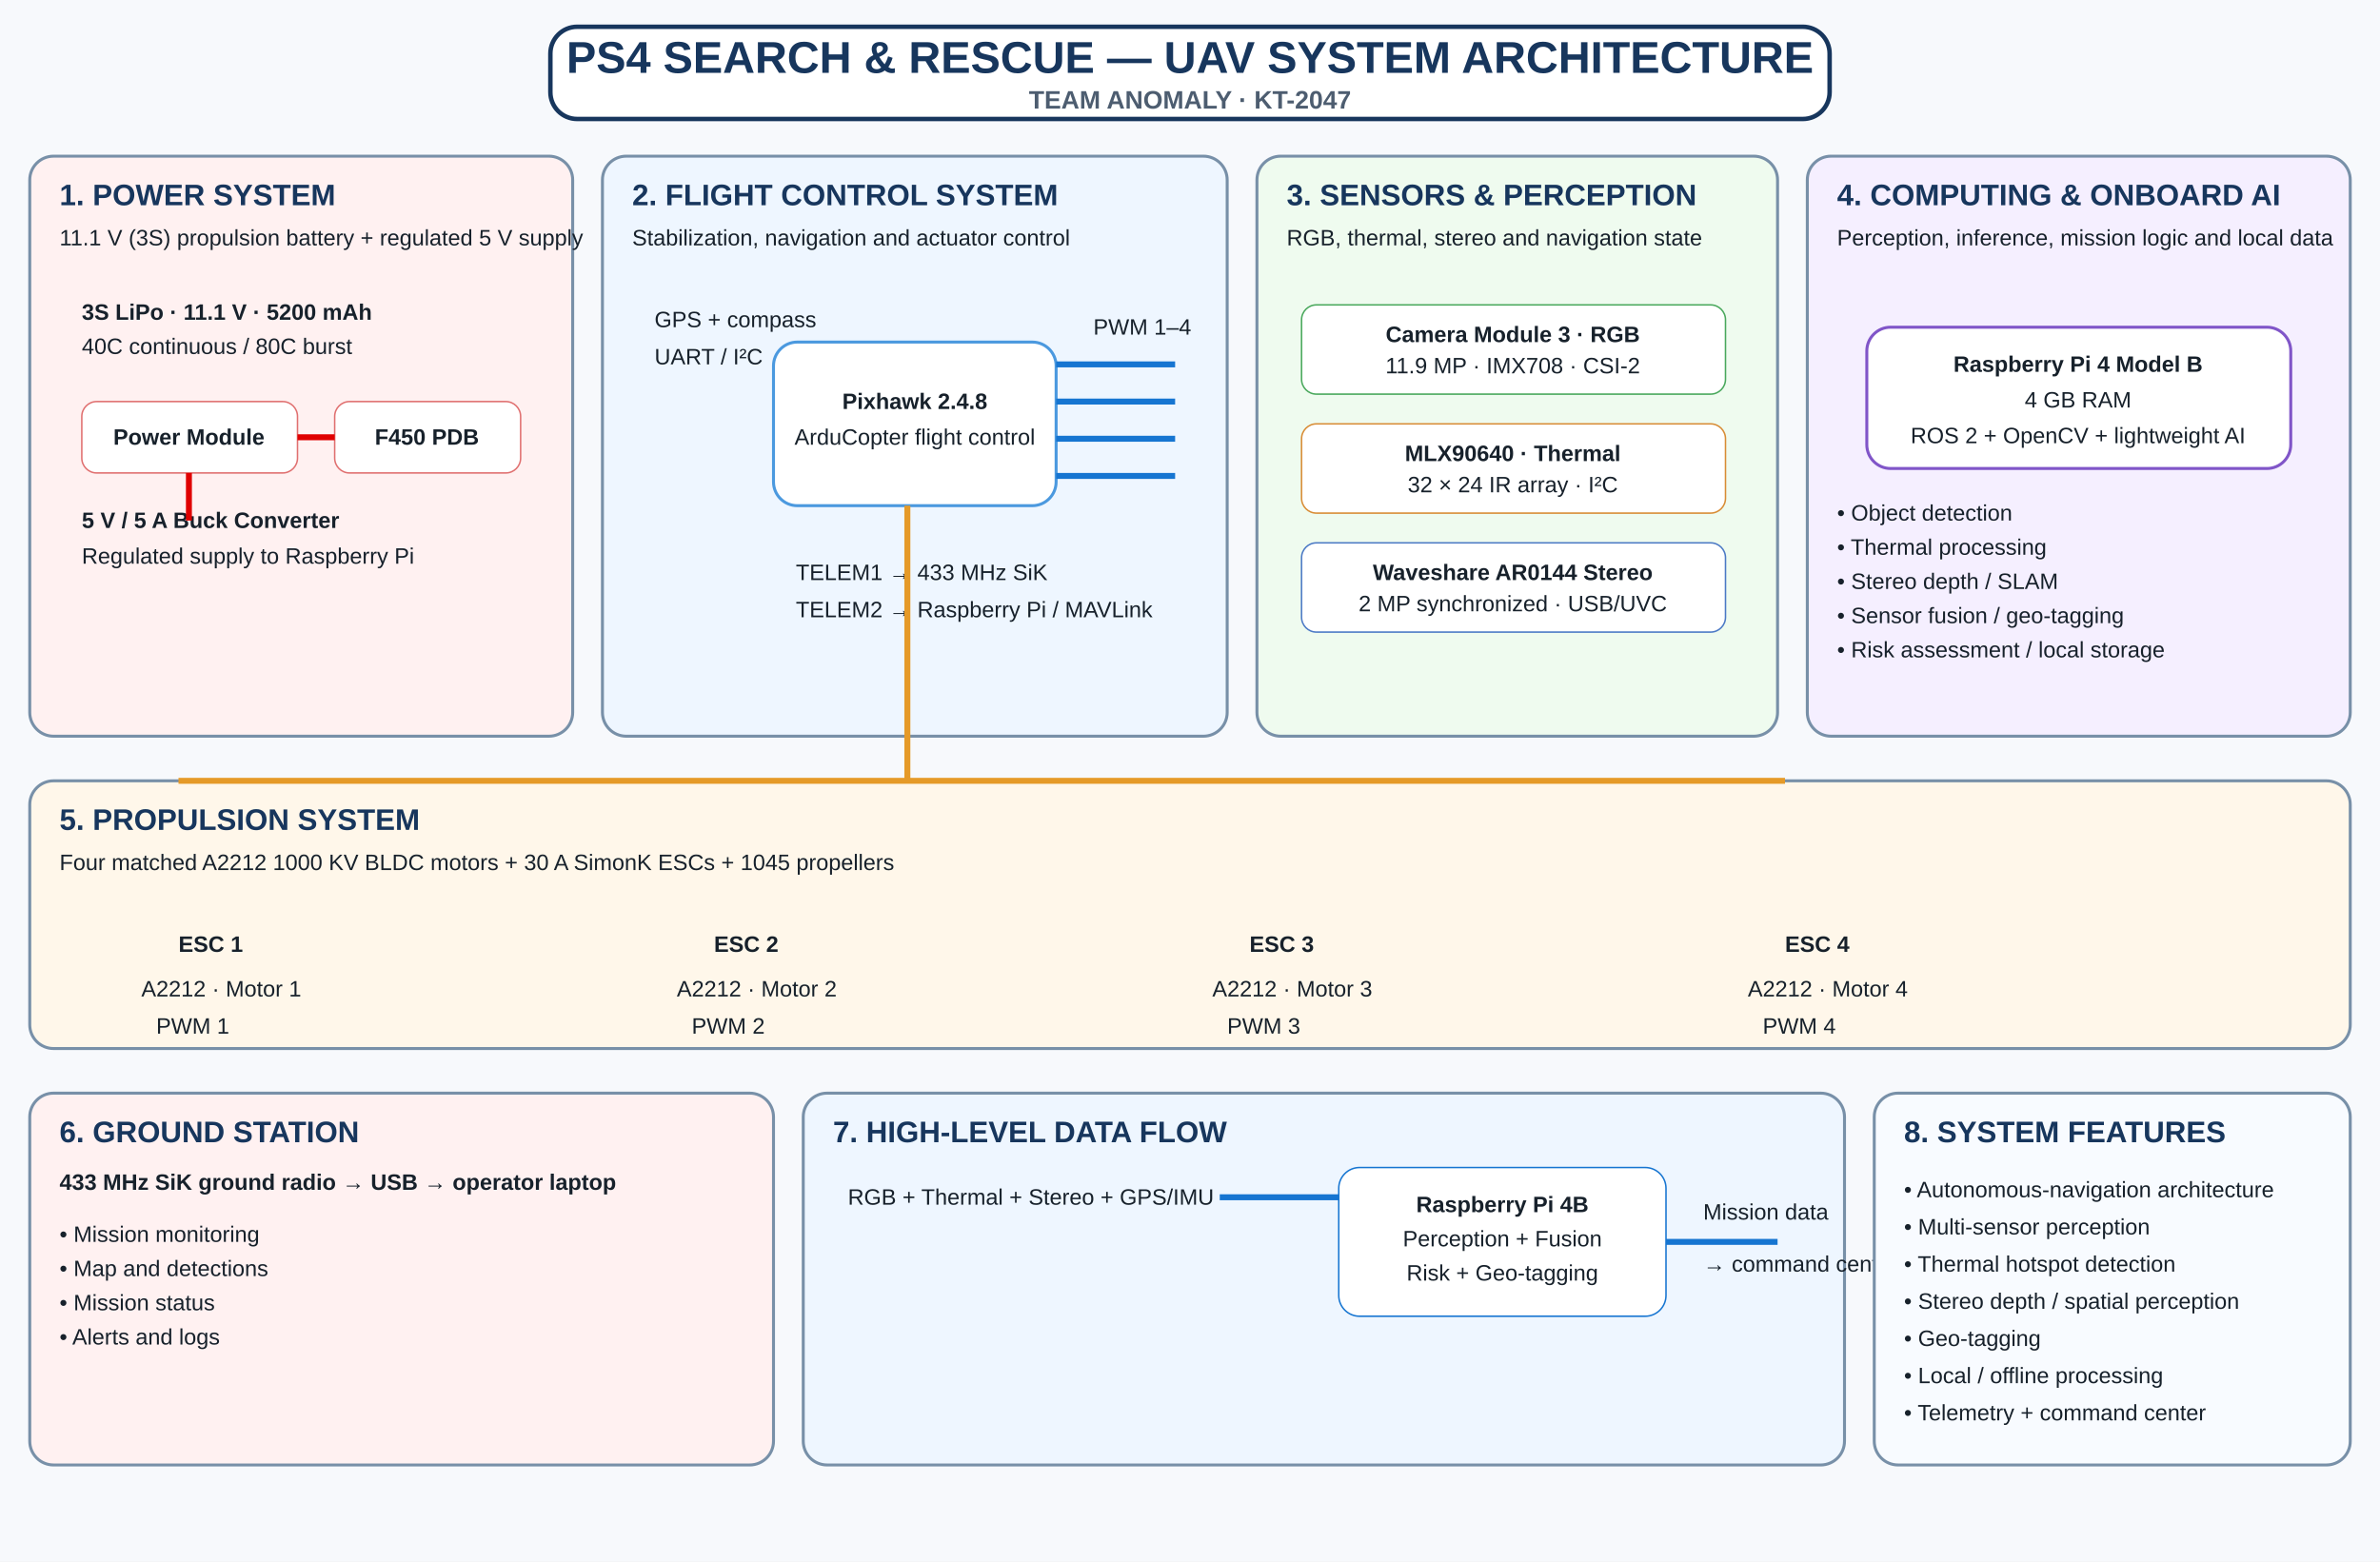
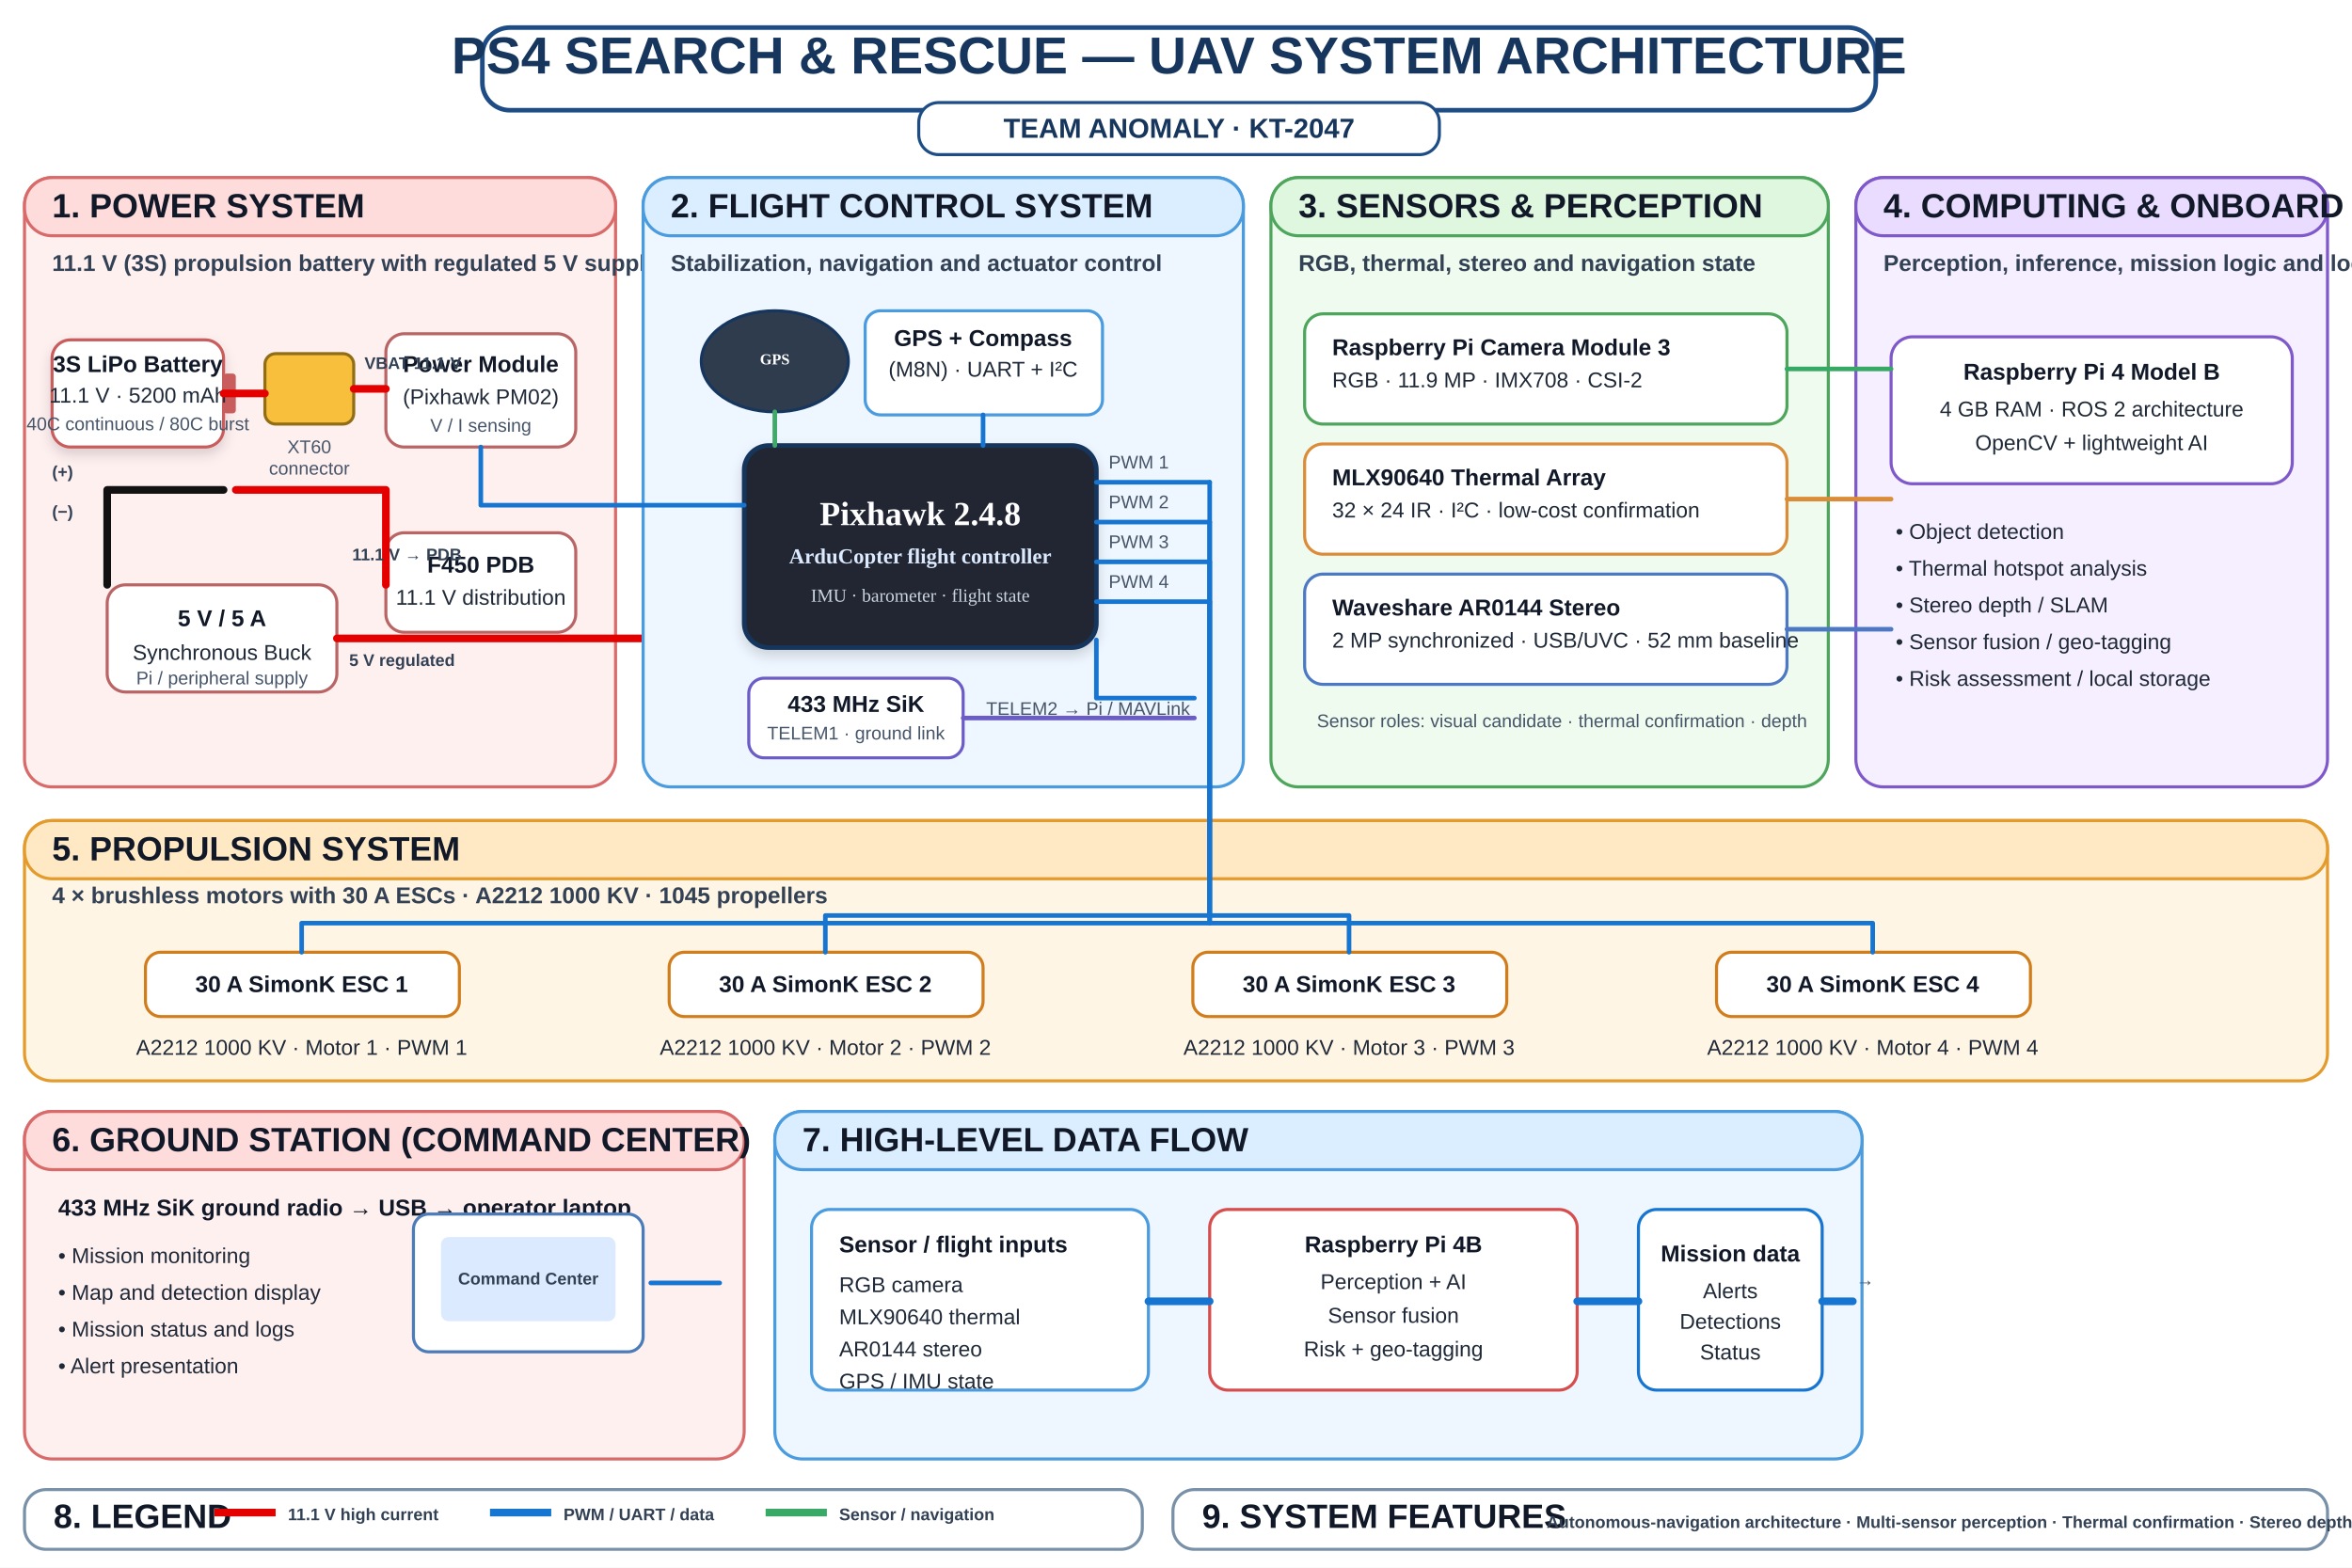
- <svg xmlns="http://www.w3.org/2000/svg" width="1600" height="1050" viewBox="0 0 1600 1050">
-   <rect width="1600" height="1050" fill="#f7f9fc" />
-   <style>
- .title{font:700 30px Arial;fill:#17365d}.sub{font:600 17px Arial;fill:#4d5d70}
- .h{font:700 20px Arial;fill:#17365d}.t{font:500 15px Arial;fill:#17212b}.b{font:700 15px Arial;fill:#17212b}
- .box{stroke:#7890a8;stroke-width:2;rx:16}.line{stroke-width:4;fill:none}
- </style>
-   <rect x="370" y="18" width="860" height="62" rx="18" fill="#fff" stroke="#17365d" stroke-width="3" />
-   <text x="800" y="49" text-anchor="middle" class="title">PS4 SEARCH &amp; RESCUE — UAV SYSTEM ARCHITECTURE</text>
-   <text x="800" y="73" text-anchor="middle" class="sub">TEAM ANOMALY · KT-2047</text>
-   <rect x="20" y="105" width="365" height="390" class="box" fill="#fff1f1" stroke="#e07070" />
-   <text x="40" y="138" class="h">1. POWER SYSTEM</text>
-   <text x="40" y="165" class="t">11.1 V (3S) propulsion battery + regulated 5 V supply</text>
-   <text x="55" y="215" class="b">3S LiPo · 11.1 V · 5200 mAh</text>
-   <text x="55" y="238" class="t">40C continuous / 80C burst</text>
-   <rect x="55" y="270" width="145" height="48" rx="10" fill="#fff" stroke="#e07070" />
-   <text x="127" y="299" text-anchor="middle" class="b">Power Module</text>
-   <rect x="225" y="270" width="125" height="48" rx="10" fill="#fff" stroke="#e07070" />
-   <text x="287" y="299" text-anchor="middle" class="b">F450 PDB</text>
-   <path d="M200 294H225" class="line" stroke="#e00000" />
-   <text x="55" y="355" class="b">5 V / 5 A Buck Converter</text>
-   <text x="55" y="379" class="t">Regulated supply to Raspberry Pi</text>
-   <path d="M127 318V350" class="line" stroke="#e00000" />
-   <rect x="405" y="105" width="420" height="390" class="box" fill="#eef6ff" stroke="#4b99df" />
-   <text x="425" y="138" class="h">2. FLIGHT CONTROL SYSTEM</text>
-   <text x="425" y="165" class="t">Stabilization, navigation and actuator control</text>
-   <rect x="520" y="230" width="190" height="110" rx="16" fill="#fff" stroke="#4b99df" stroke-width="2" />
-   <text x="615" y="275" text-anchor="middle" class="b">Pixhawk 2.4.8</text>
-   <text x="615" y="299" text-anchor="middle" class="t">ArduCopter flight control</text>
-   <text x="440" y="220" class="t">GPS + compass</text>
-   <text x="440" y="245" class="t">UART / I²C</text>
-   <text x="735" y="225" class="t">PWM 1–4</text>
-   <path d="M710 245H790" class="line" stroke="#1675d1" />
-   <path d="M710 270H790" class="line" stroke="#1675d1" />
-   <path d="M710 295H790" class="line" stroke="#1675d1" />
-   <path d="M710 320H790" class="line" stroke="#1675d1" />
-   <text x="535" y="390" class="t">TELEM1 → 433 MHz SiK</text>
-   <text x="535" y="415" class="t">TELEM2 → Raspberry Pi / MAVLink</text>
-   <rect x="845" y="105" width="350" height="390" class="box" fill="#effbef" stroke="#49a85c" />
-   <text x="865" y="138" class="h">3. SENSORS &amp; PERCEPTION</text>
-   <text x="865" y="165" class="t">RGB, thermal, stereo and navigation state</text>
-   <rect x="875" y="205" width="285" height="60" rx="10" fill="#fff" stroke="#49a85c" />
-   <text x="1017" y="230" text-anchor="middle" class="b">Camera Module 3 · RGB</text>
-   <text x="1017" y="251" text-anchor="middle" class="t">11.9 MP · IMX708 · CSI-2</text>
-   <rect x="875" y="285" width="285" height="60" rx="10" fill="#fff" stroke="#d88c35" />
-   <text x="1017" y="310" text-anchor="middle" class="b">MLX90640 · Thermal</text>
-   <text x="1017" y="331" text-anchor="middle" class="t">32 × 24 IR array · I²C</text>
-   <rect x="875" y="365" width="285" height="60" rx="10" fill="#fff" stroke="#4b79c5" />
-   <text x="1017" y="390" text-anchor="middle" class="b">Waveshare AR0144 Stereo</text>
-   <text x="1017" y="411" text-anchor="middle" class="t">2 MP synchronized · USB/UVC</text>
-   <rect x="1215" y="105" width="365" height="390" class="box" fill="#f5efff" stroke="#8055c8" />
-   <text x="1235" y="138" class="h">4. COMPUTING &amp; ONBOARD AI</text>
-   <text x="1235" y="165" class="t">Perception, inference, mission logic and local data</text>
-   <rect x="1255" y="220" width="285" height="95" rx="16" fill="#fff" stroke="#8055c8" stroke-width="2" />
-   <text x="1397" y="250" text-anchor="middle" class="b">Raspberry Pi 4 Model B</text>
-   <text x="1397" y="274" text-anchor="middle" class="t">4 GB RAM</text>
-   <text x="1397" y="298" text-anchor="middle" class="t">ROS 2 + OpenCV + lightweight AI</text>
-   <text x="1235" y="350" class="t">• Object detection</text>
-   <text x="1235" y="373" class="t">• Thermal processing</text>
-   <text x="1235" y="396" class="t">• Stereo depth / SLAM</text>
-   <text x="1235" y="419" class="t">• Sensor fusion / geo-tagging</text>
-   <text x="1235" y="442" class="t">• Risk assessment / local storage</text>
-   <rect x="20" y="525" width="1560" height="180" class="box" fill="#fff7ea" stroke="#e59a28" />
-   <text x="40" y="558" class="h">5. PROPULSION SYSTEM</text>
-   <text x="40" y="585" class="t">Four matched A2212 1000 KV BLDC motors + 30 A SimonK ESCs + 1045 propellers</text>
-   <g class="b">
-     <text x="120" y="640">ESC 1</text>
-     <text x="480" y="640">ESC 2</text>
-     <text x="840" y="640">ESC 3</text>
-     <text x="1200" y="640">ESC 4</text>
+ <svg xmlns="http://www.w3.org/2000/svg" width="1536" height="1024" viewBox="0 0 1536 1024">
+   <defs>
+     <style>
+     .title{font:700 34px Arial,sans-serif;fill:#17365D}
+     .team{font:700 18px Arial,sans-serif;fill:#17365D}
+     .h{font:700 22px Arial,sans-serif;fill:#111827}
+     .sub{font:600 15px Arial,sans-serif;fill:#334155}
+     .b{font:700 15px Arial,sans-serif;fill:#111827}
+     .t{font:500 14px Arial,sans-serif;fill:#1f2937}
+     .s{font:500 12px Arial,sans-serif;fill:#475569}
+     .tiny{font:600 11px Arial,sans-serif;fill:#334155}
+     .panel{stroke-width:2}
+     .wire{fill:none;stroke-width:5;stroke-linecap:round;stroke-linejoin:round}
+     .wire2{fill:none;stroke-width:3;stroke-linecap:round;stroke-linejoin:round}
+   </style>
+     <filter id="shadow" x="-20%" y="-20%" width="140%" height="140%">
+       <feDropShadow dx="0" dy="4" stdDeviation="4" flood-opacity=".15" />
+     </filter>
+   </defs>
+   <rect width="1536" height="1024" fill="#ffffff" />
+   <rect x="315" y="18" width="910" height="54" rx="18" fill="#ffffff" stroke="#1e4d86" stroke-width="3" />
+   <text x="770" y="48" text-anchor="middle" class="title">PS4 SEARCH &amp; RESCUE — UAV SYSTEM ARCHITECTURE</text>
+   <rect x="600" y="67" width="340" height="34" rx="13" fill="#ffffff" stroke="#1e4d86" stroke-width="2" />
+   <text x="770" y="90" text-anchor="middle" class="team">TEAM ANOMALY · KT-2047</text>
+   <rect x="16" y="116" width="386" height="398" rx="18" fill="#fff0f0" stroke="#d96a6a" class="panel" />
+   <rect x="16" y="116" width="386" height="38" rx="18" fill="#ffdcdc" stroke="#d96a6a" stroke-width="2" />
+   <text x="34" y="142" class="h">1. POWER SYSTEM</text>
+   <text x="34" y="177" class="sub">11.1 V (3S) propulsion battery with regulated 5 V supply</text>
+   <rect x="34" y="222" width="112" height="70" rx="12" fill="#fff" stroke="#c95d5d" stroke-width="2" filter="url(#shadow)" />
+   <rect x="146" y="244" width="8" height="26" rx="2" fill="#c95d5d" />
+   <text x="90" y="243" text-anchor="middle" class="b">3S LiPo Battery</text>
+   <text x="90" y="263" text-anchor="middle" class="t">11.1 V · 5200 mAh</text>
+   <text x="90" y="281" text-anchor="middle" class="s">40C continuous / 80C burst</text>
+   <text x="34" y="312" class="tiny">(+)</text>
+   <text x="34" y="338" class="tiny">(−)</text>
+   <rect x="173" y="231" width="58" height="46" rx="7" fill="#f7bf3b" stroke="#916d16" stroke-width="2" />
+   <text x="202" y="296" text-anchor="middle" class="s">XT60</text>
+   <text x="202" y="310" text-anchor="middle" class="s">connector</text>
+   <rect x="252" y="218" width="124" height="74" rx="12" fill="#ffffff" stroke="#b96565" stroke-width="2" />
+   <text x="314" y="243" text-anchor="middle" class="b">Power Module</text>
+   <text x="314" y="264" text-anchor="middle" class="t">(Pixhawk PM02)</text>
+   <text x="314" y="282" text-anchor="middle" class="s">V / I sensing</text>
+   <rect x="252" y="348" width="124" height="65" rx="12" fill="#ffffff" stroke="#b96565" stroke-width="2" />
+   <text x="314" y="374" text-anchor="middle" class="b">F450 PDB</text>
+   <text x="314" y="395" text-anchor="middle" class="t">11.1 V distribution</text>
+   <rect x="70" y="382" width="150" height="70" rx="12" fill="#ffffff" stroke="#b96565" stroke-width="2" />
+   <text x="145" y="409" text-anchor="middle" class="b">5 V / 5 A</text>
+   <text x="145" y="431" text-anchor="middle" class="t">Synchronous Buck</text>
+   <text x="145" y="447" text-anchor="middle" class="s">Pi / peripheral supply</text>
+   <path d="M146 257H173" class="wire" stroke="#e50000" />
+   <path d="M231 254H252" class="wire" stroke="#e50000" />
+   <path d="M154 320H252V382" class="wire" stroke="#e50000" />
+   <path d="M146 320H70V382" class="wire" stroke="#111111" />
+   <path d="M220 417H600" class="wire" stroke="#e50000" />
+   <text x="238" y="241" class="tiny" fill="#e50000">VBAT 11.1 V</text>
+   <text x="230" y="366" class="tiny" fill="#e50000">11.1 V → PDB</text>
+   <text x="228" y="435" class="tiny" fill="#d00000">5 V regulated</text>
+   <rect x="420" y="116" width="392" height="398" rx="18" fill="#eef6ff" stroke="#4b9bdf" class="panel" />
+   <rect x="420" y="116" width="392" height="38" rx="18" fill="#dbeeff" stroke="#4b9bdf" stroke-width="2" />
+   <text x="438" y="142" class="h">2. FLIGHT CONTROL SYSTEM</text>
+   <text x="438" y="177" class="sub">Stabilization, navigation and actuator control</text>
+   <ellipse cx="506" cy="236" rx="48" ry="33" fill="#2f3c4e" stroke="#17365d" stroke-width="2" />
+   <text x="506" y="238" text-anchor="middle" font-size="10" font-weight="700" fill="#ffffff">GPS</text>
+   <rect x="565" y="203" width="155" height="68" rx="10" fill="#ffffff" stroke="#4b9bdf" stroke-width="2" />
+   <text x="642" y="226" text-anchor="middle" class="b">GPS + Compass</text>
+   <text x="642" y="246" text-anchor="middle" class="t">(M8N) · UART + I²C</text>
+   <rect x="486" y="291" width="230" height="132" rx="16" fill="#202833" stroke="#17365d" stroke-width="3" filter="url(#shadow)" />
+   <text x="601" y="343" text-anchor="middle" font-size="22" font-weight="700" fill="#ffffff">Pixhawk 2.4.8</text>
+   <text x="601" y="368" text-anchor="middle" font-size="14" font-weight="600" fill="#dbeafe">ArduCopter flight controller</text>
+   <text x="601" y="393" text-anchor="middle" font-size="12" fill="#cbd5e1">IMU · barometer · flight state</text>
+   <line x1="716" y1="315" x2="790" y2="315" class="wire2" stroke="#1675d1" />
+   <line x1="716" y1="341" x2="790" y2="341" class="wire2" stroke="#1675d1" />
+   <line x1="716" y1="367" x2="790" y2="367" class="wire2" stroke="#1675d1" />
+   <line x1="716" y1="393" x2="790" y2="393" class="wire2" stroke="#1675d1" />
+   <text x="724" y="306" class="s">PWM 1</text>
+   <text x="724" y="332" class="s">PWM 2</text>
+   <text x="724" y="358" class="s">PWM 3</text>
+   <text x="724" y="384" class="s">PWM 4</text>
+   <rect x="489" y="443" width="140" height="52" rx="10" fill="#ffffff" stroke="#6c5cc7" stroke-width="2" />
+   <text x="559" y="465" text-anchor="middle" class="b">433 MHz SiK</text>
+   <text x="559" y="483" text-anchor="middle" class="s">TELEM1 · ground link</text>
+   <text x="644" y="467" class="s">TELEM2 → Pi / MAVLink</text>
+   <path d="M506 269V291" class="wire2" stroke="#42aa68" />
+   <path d="M642 271V291" class="wire2" stroke="#1675d1" />
+   <path d="M314 292V330H486" class="wire2" stroke="#1675d1" />
+   <path d="M629 469H780" class="wire2" stroke="#6c5cc7" />
+   <path d="M716 418V456H780" class="wire2" stroke="#1675d1" />
+   <rect x="830" y="116" width="364" height="398" rx="18" fill="#effbef" stroke="#4ea55c" class="panel" />
+   <rect x="830" y="116" width="364" height="38" rx="18" fill="#dff6df" stroke="#4ea55c" stroke-width="2" />
+   <text x="848" y="142" class="h">3. SENSORS &amp; PERCEPTION</text>
+   <text x="848" y="177" class="sub">RGB, thermal, stereo and navigation state</text>
+   <rect x="852" y="205" width="315" height="72" rx="12" fill="#ffffff" stroke="#4ea55c" stroke-width="2" />
+   <text x="870" y="232" class="b">Raspberry Pi Camera Module 3</text>
+   <text x="870" y="253" class="t">RGB · 11.9 MP · IMX708 · CSI-2</text>
+   <rect x="852" y="290" width="315" height="72" rx="12" fill="#ffffff" stroke="#db8c38" stroke-width="2" />
+   <text x="870" y="317" class="b">MLX90640 Thermal Array</text>
+   <text x="870" y="338" class="t">32 × 24 IR · I²C · low-cost confirmation</text>
+   <rect x="852" y="375" width="315" height="72" rx="12" fill="#ffffff" stroke="#4d78c4" stroke-width="2" />
+   <text x="870" y="402" class="b">Waveshare AR0144 Stereo</text>
+   <text x="870" y="423" class="t">2 MP synchronized · USB/UVC · 52 mm baseline</text>
+   <text x="860" y="475" class="s">Sensor roles: visual candidate · thermal confirmation · depth</text>
+   <rect x="1212" y="116" width="308" height="398" rx="18" fill="#f6efff" stroke="#7f58c9" class="panel" />
+   <rect x="1212" y="116" width="308" height="38" rx="18" fill="#eadcff" stroke="#7f58c9" stroke-width="2" />
+   <text x="1230" y="142" class="h">4. COMPUTING &amp; ONBOARD AI</text>
+   <text x="1230" y="177" class="sub">Perception, inference, mission logic and local data</text>
+   <rect x="1235" y="220" width="262" height="96" rx="14" fill="#ffffff" stroke="#7f58c9" stroke-width="2" />
+   <text x="1366" y="248" text-anchor="middle" class="b">Raspberry Pi 4 Model B</text>
+   <text x="1366" y="272" text-anchor="middle" class="t">4 GB RAM · ROS 2 architecture</text>
+   <text x="1366" y="294" text-anchor="middle" class="t">OpenCV + lightweight AI</text>
+   <text x="1238" y="352" class="t">• Object detection</text>
+   <text x="1238" y="376" class="t">• Thermal hotspot analysis</text>
+   <text x="1238" y="400" class="t">• Stereo depth / SLAM</text>
+   <text x="1238" y="424" class="t">• Sensor fusion / geo-tagging</text>
+   <text x="1238" y="448" class="t">• Risk assessment / local storage</text>
+   <path d="M1167 241H1235" class="wire2" stroke="#36a965" />
+   <path d="M1167 326H1235" class="wire2" stroke="#db8c38" />
+   <path d="M1167 411H1235" class="wire2" stroke="#4d78c4" />
+   <rect x="16" y="536" width="1504" height="170" rx="18" fill="#fff5e5" stroke="#e49b2d" class="panel" />
+   <rect x="16" y="536" width="1504" height="38" rx="18" fill="#ffe9c5" stroke="#e49b2d" stroke-width="2" />
+   <text x="34" y="562" class="h">5. PROPULSION SYSTEM</text>
+   <text x="34" y="590" class="sub">4 × brushless motors with 30 A ESCs · A2212 1000 KV · 1045 propellers</text>
+   <g>
+     <rect x="95" y="622" width="205" height="42" rx="10" fill="#ffffff" stroke="#d17d1c" stroke-width="2" />
+     <text x="197" y="648" text-anchor="middle" class="b">30 A SimonK ESC 1</text>
+     <text x="197" y="689" text-anchor="middle" class="t">A2212 1000 KV · Motor 1 · PWM 1</text>
+     <rect x="437" y="622" width="205" height="42" rx="10" fill="#ffffff" stroke="#d17d1c" stroke-width="2" />
+     <text x="539" y="648" text-anchor="middle" class="b">30 A SimonK ESC 2</text>
+     <text x="539" y="689" text-anchor="middle" class="t">A2212 1000 KV · Motor 2 · PWM 2</text>
+     <rect x="779" y="622" width="205" height="42" rx="10" fill="#ffffff" stroke="#d17d1c" stroke-width="2" />
+     <text x="881" y="648" text-anchor="middle" class="b">30 A SimonK ESC 3</text>
+     <text x="881" y="689" text-anchor="middle" class="t">A2212 1000 KV · Motor 3 · PWM 3</text>
+     <rect x="1121" y="622" width="205" height="42" rx="10" fill="#ffffff" stroke="#d17d1c" stroke-width="2" />
+     <text x="1223" y="648" text-anchor="middle" class="b">30 A SimonK ESC 4</text>
+     <text x="1223" y="689" text-anchor="middle" class="t">A2212 1000 KV · Motor 4 · PWM 4</text>
  </g>
-   <g class="t">
-     <text x="95" y="670">A2212 · Motor 1</text>
-     <text x="455" y="670">A2212 · Motor 2</text>
-     <text x="815" y="670">A2212 · Motor 3</text>
-     <text x="1175" y="670">A2212 · Motor 4</text>
-   </g>
-   <path d="M610 340V525M610 525H120M610 525H480M610 525H840M610 525H1200" class="line" stroke="#e59a28" />
-   <text x="105" y="695" class="t">PWM 1</text>
-   <text x="465" y="695" class="t">PWM 2</text>
-   <text x="825" y="695" class="t">PWM 3</text>
-   <text x="1185" y="695" class="t">PWM 4</text>
-   <rect x="20" y="735" width="500" height="250" class="box" fill="#fff1f1" stroke="#e07070" />
-   <text x="40" y="768" class="h">6. GROUND STATION</text>
-   <text x="40" y="800" class="b">433 MHz SiK ground radio → USB → operator laptop</text>
-   <text x="40" y="835" class="t">• Mission monitoring</text>
-   <text x="40" y="858" class="t">• Map and detections</text>
-   <text x="40" y="881" class="t">• Mission status</text>
-   <text x="40" y="904" class="t">• Alerts and logs</text>
-   <rect x="540" y="735" width="700" height="250" class="box" fill="#eef6ff" stroke="#4b99df" />
-   <text x="560" y="768" class="h">7. HIGH-LEVEL DATA FLOW</text>
-   <text x="570" y="810" class="t">RGB + Thermal + Stereo + GPS/IMU</text>
-   <path d="M820 805H900" class="line" stroke="#1675d1" />
-   <rect x="900" y="785" width="220" height="100" rx="14" fill="#fff" stroke="#1675d1" />
-   <text x="1010" y="815" text-anchor="middle" class="b">Raspberry Pi 4B</text>
-   <text x="1010" y="838" text-anchor="middle" class="t">Perception + Fusion</text>
-   <text x="1010" y="861" text-anchor="middle" class="t">Risk + Geo-tagging</text>
-   <path d="M1120 835H1195" class="line" stroke="#1675d1" />
-   <text x="1145" y="820" class="t">Mission data</text>
-   <text x="1145" y="855" class="t">→ command center</text>
-   <rect x="1260" y="735" width="320" height="250" class="box" fill="#f8fbff" stroke="#7890a8" />
-   <text x="1280" y="768" class="h">8. SYSTEM FEATURES</text>
-   <text x="1280" y="805" class="t">• Autonomous-navigation architecture</text>
-   <text x="1280" y="830" class="t">• Multi-sensor perception</text>
-   <text x="1280" y="855" class="t">• Thermal hotspot detection</text>
-   <text x="1280" y="880" class="t">• Stereo depth / spatial perception</text>
-   <text x="1280" y="905" class="t">• Geo-tagging</text>
-   <text x="1280" y="930" class="t">• Local / offline processing</text>
-   <text x="1280" y="955" class="t">• Telemetry + command center</text>
+   <path d="M790 315V603H197V622" class="wire2" stroke="#1675d1" />
+   <path d="M790 341V598H539V622" class="wire2" stroke="#1675d1" />
+   <path d="M790 367V598H881V622" class="wire2" stroke="#1675d1" />
+   <path d="M790 393V603H1223V622" class="wire2" stroke="#1675d1" />
+   <rect x="16" y="726" width="470" height="227" rx="18" fill="#fff0f0" stroke="#d96a6a" class="panel" />
+   <rect x="16" y="726" width="470" height="38" rx="18" fill="#ffdcdc" stroke="#d96a6a" stroke-width="2" />
+   <text x="34" y="752" class="h">6. GROUND STATION (COMMAND CENTER)</text>
+   <text x="38" y="794" class="b">433 MHz SiK ground radio → USB → operator laptop</text>
+   <text x="38" y="825" class="t">• Mission monitoring</text>
+   <text x="38" y="849" class="t">• Map and detection display</text>
+   <text x="38" y="873" class="t">• Mission status and logs</text>
+   <text x="38" y="897" class="t">• Alert presentation</text>
+   <rect x="270" y="793" width="150" height="90" rx="10" fill="#ffffff" stroke="#4b7bb8" stroke-width="2" />
+   <rect x="288" y="808" width="114" height="55" rx="5" fill="#dbeafe" />
+   <text x="345" y="839" text-anchor="middle" class="tiny">Command Center</text>
+   <path d="M425 838H470" class="wire2" stroke="#1675d1" />
+   <rect x="506" y="726" width="710" height="227" rx="18" fill="#eef6ff" stroke="#4b9bdf" class="panel" />
+   <rect x="506" y="726" width="710" height="38" rx="18" fill="#dbeeff" stroke="#4b9bdf" stroke-width="2" />
+   <text x="524" y="752" class="h">7. HIGH-LEVEL DATA FLOW</text>
+   <rect x="530" y="790" width="220" height="118" rx="12" fill="#ffffff" stroke="#4b9bdf" stroke-width="2" />
+   <text x="548" y="818" class="b">Sensor / flight inputs</text>
+   <text x="548" y="844" class="t">RGB camera</text>
+   <text x="548" y="865" class="t">MLX90640 thermal</text>
+   <text x="548" y="886" class="t">AR0144 stereo</text>
+   <text x="548" y="907" class="t">GPS / IMU state</text>
+   <rect x="790" y="790" width="240" height="118" rx="12" fill="#ffffff" stroke="#d64d4d" stroke-width="2" />
+   <text x="910" y="818" text-anchor="middle" class="b">Raspberry Pi 4B</text>
+   <text x="910" y="842" text-anchor="middle" class="t">Perception + AI</text>
+   <text x="910" y="864" text-anchor="middle" class="t">Sensor fusion</text>
+   <text x="910" y="886" text-anchor="middle" class="t">Risk + geo-tagging</text>
+   <rect x="1070" y="790" width="120" height="118" rx="12" fill="#ffffff" stroke="#1675d1" stroke-width="2" />
+   <text x="1130" y="824" text-anchor="middle" class="b">Mission data</text>
+   <text x="1130" y="848" text-anchor="middle" class="t">Alerts</text>
+   <text x="1130" y="868" text-anchor="middle" class="t">Detections</text>
+   <text x="1130" y="888" text-anchor="middle" class="t">Status</text>
+   <path d="M750 850H790" class="wire" stroke="#1675d1" />
+   <path d="M1030 850H1070" class="wire" stroke="#1675d1" />
+   <path d="M1190 850H1210" class="wire" stroke="#1675d1" />
+   <text x="1212" y="840" class="s">→</text>
+   <rect x="16" y="973" width="730" height="39" rx="14" fill="#ffffff" stroke="#7890a8" stroke-width="2" />
+   <text x="35" y="998" class="h" font-size="19">8. LEGEND</text>
+   <line x1="140" y1="988" x2="180" y2="988" stroke="#e50000" stroke-width="5" />
+   <text x="188" y="993" class="tiny">11.1 V high current</text>
+   <line x1="320" y1="988" x2="360" y2="988" stroke="#1675d1" stroke-width="5" />
+   <text x="368" y="993" class="tiny">PWM / UART / data</text>
+   <line x1="500" y1="988" x2="540" y2="988" stroke="#39a968" stroke-width="5" />
+   <text x="548" y="993" class="tiny">Sensor / navigation</text>
+   <rect x="766" y="973" width="754" height="39" rx="14" fill="#ffffff" stroke="#7890a8" stroke-width="2" />
+   <text x="785" y="998" class="h" font-size="19">9. SYSTEM FEATURES</text>
+   <text x="1010" y="998" class="tiny">Autonomous-navigation architecture · Multi-sensor perception · Thermal confirmation · Stereo depth · Geo-tagging · Local/offline processing · Telemetry &amp; command · Search &amp; rescue support</text>
</svg>
